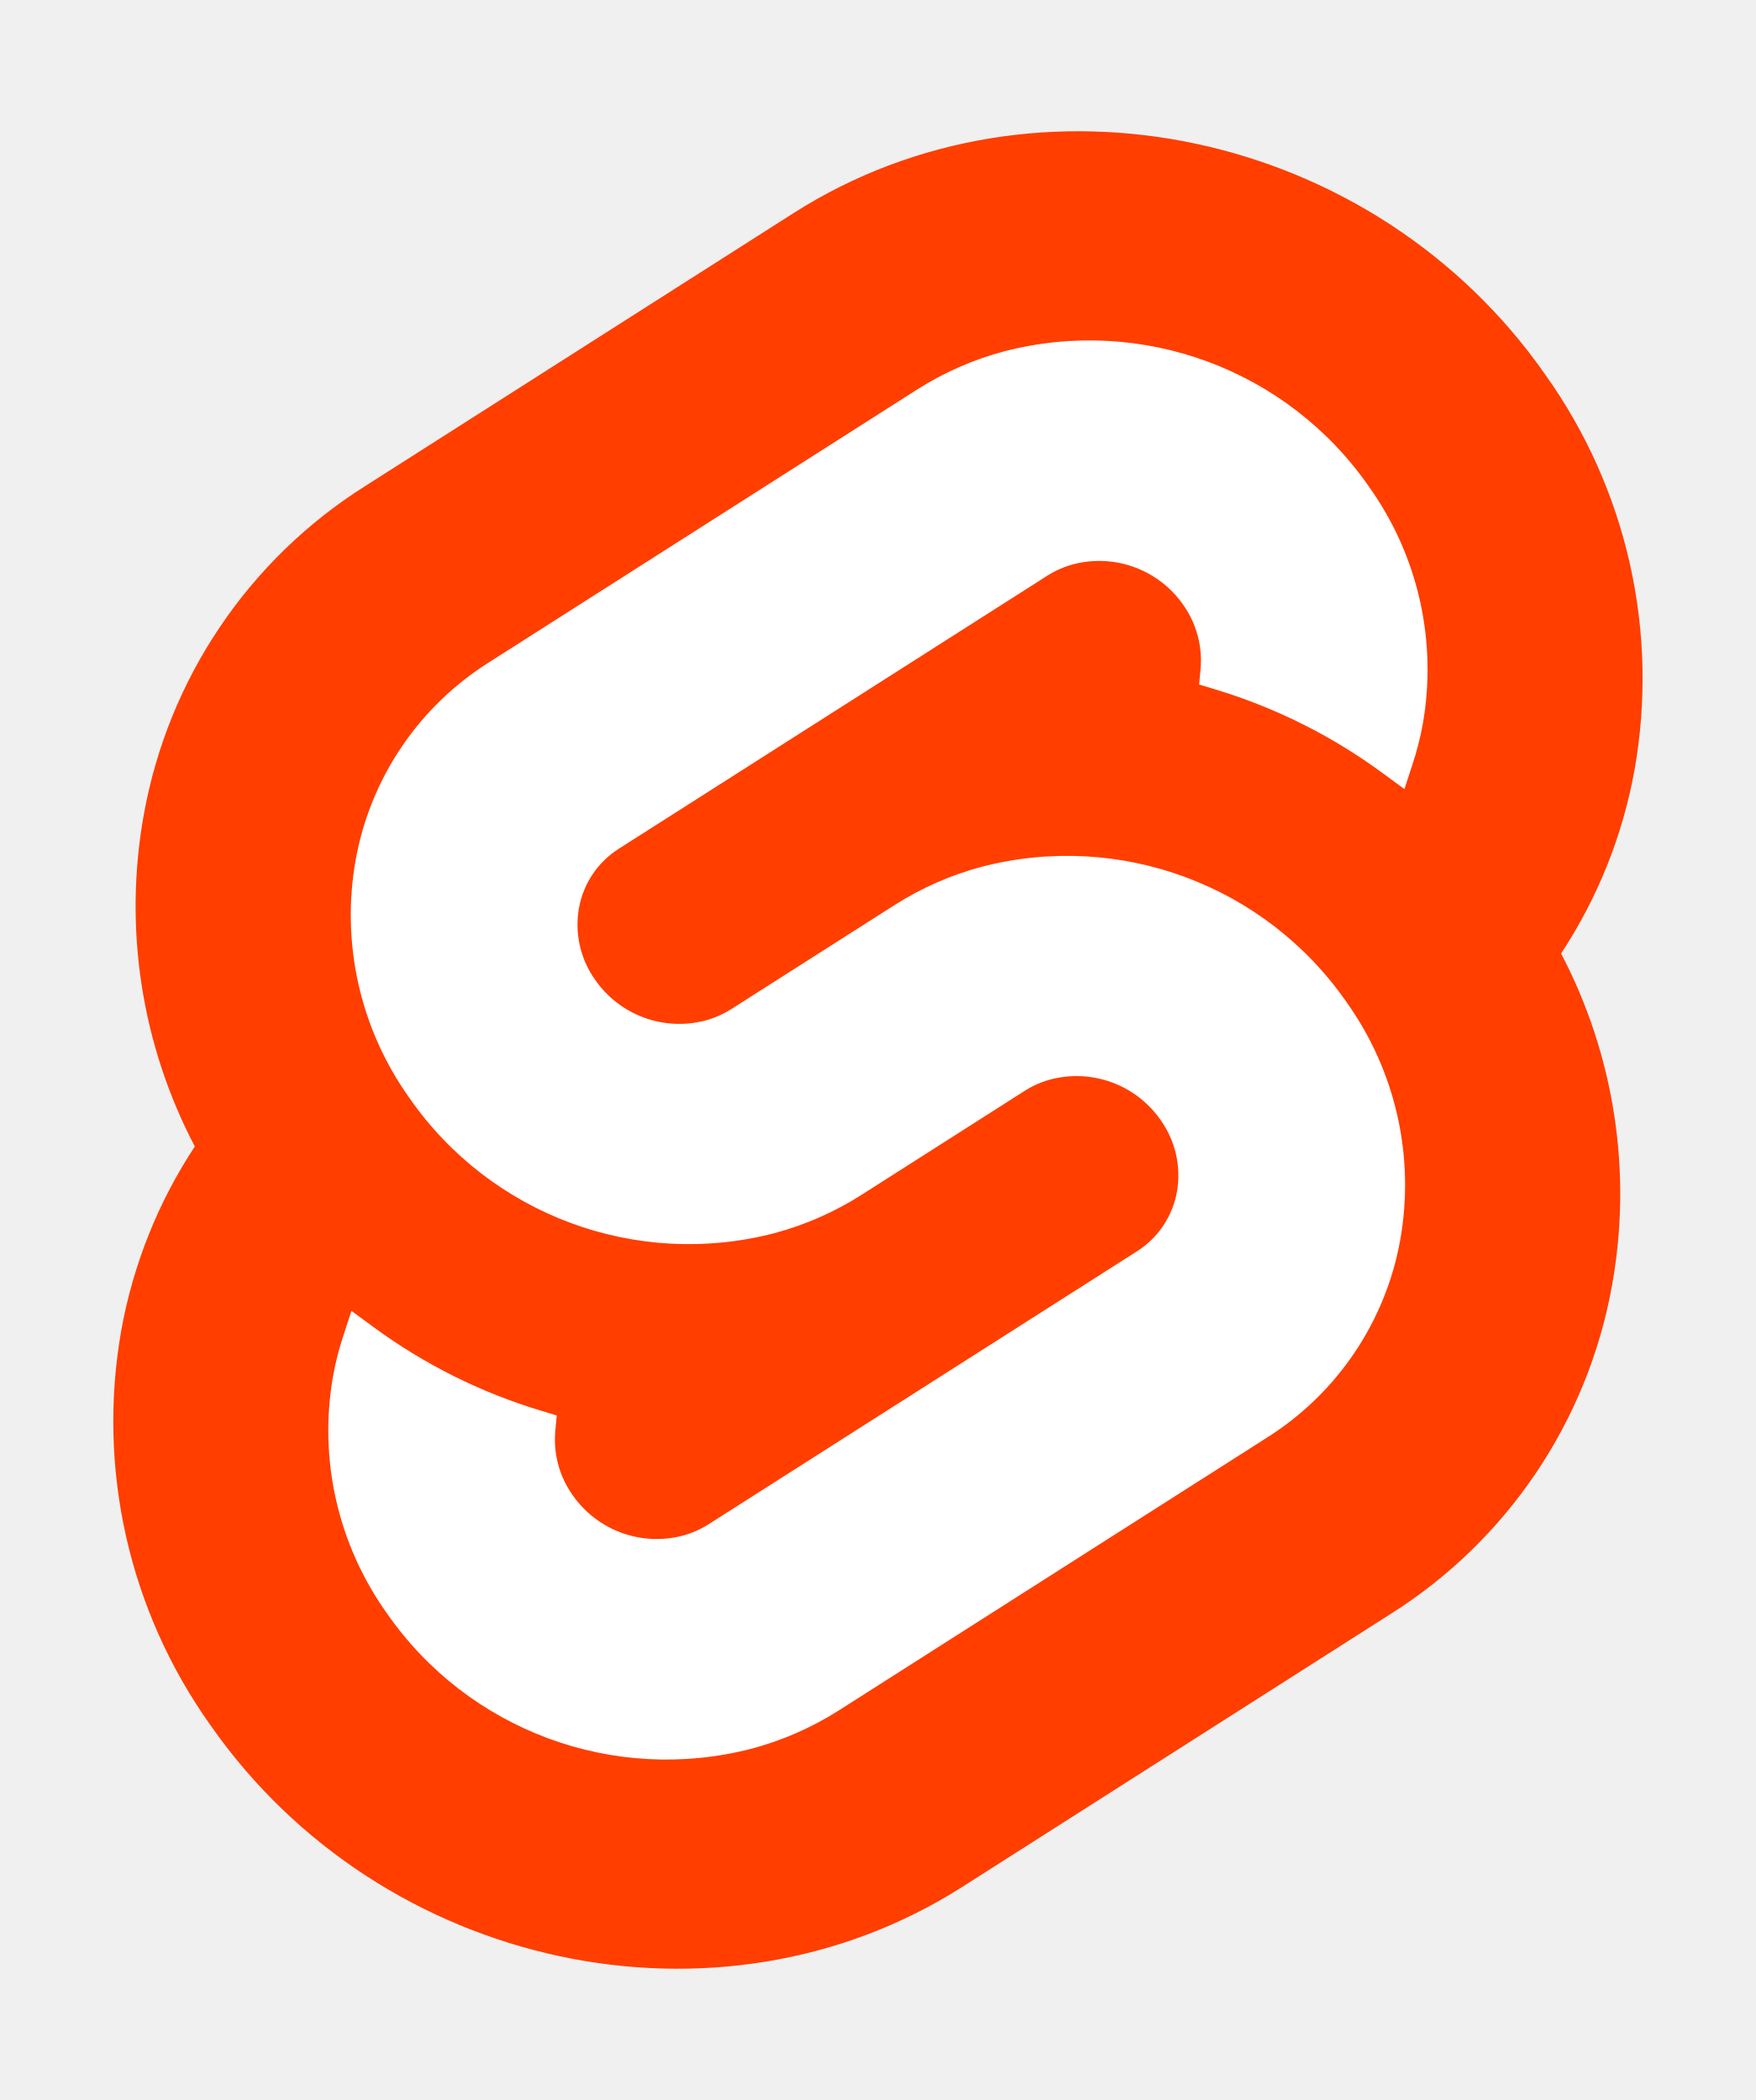
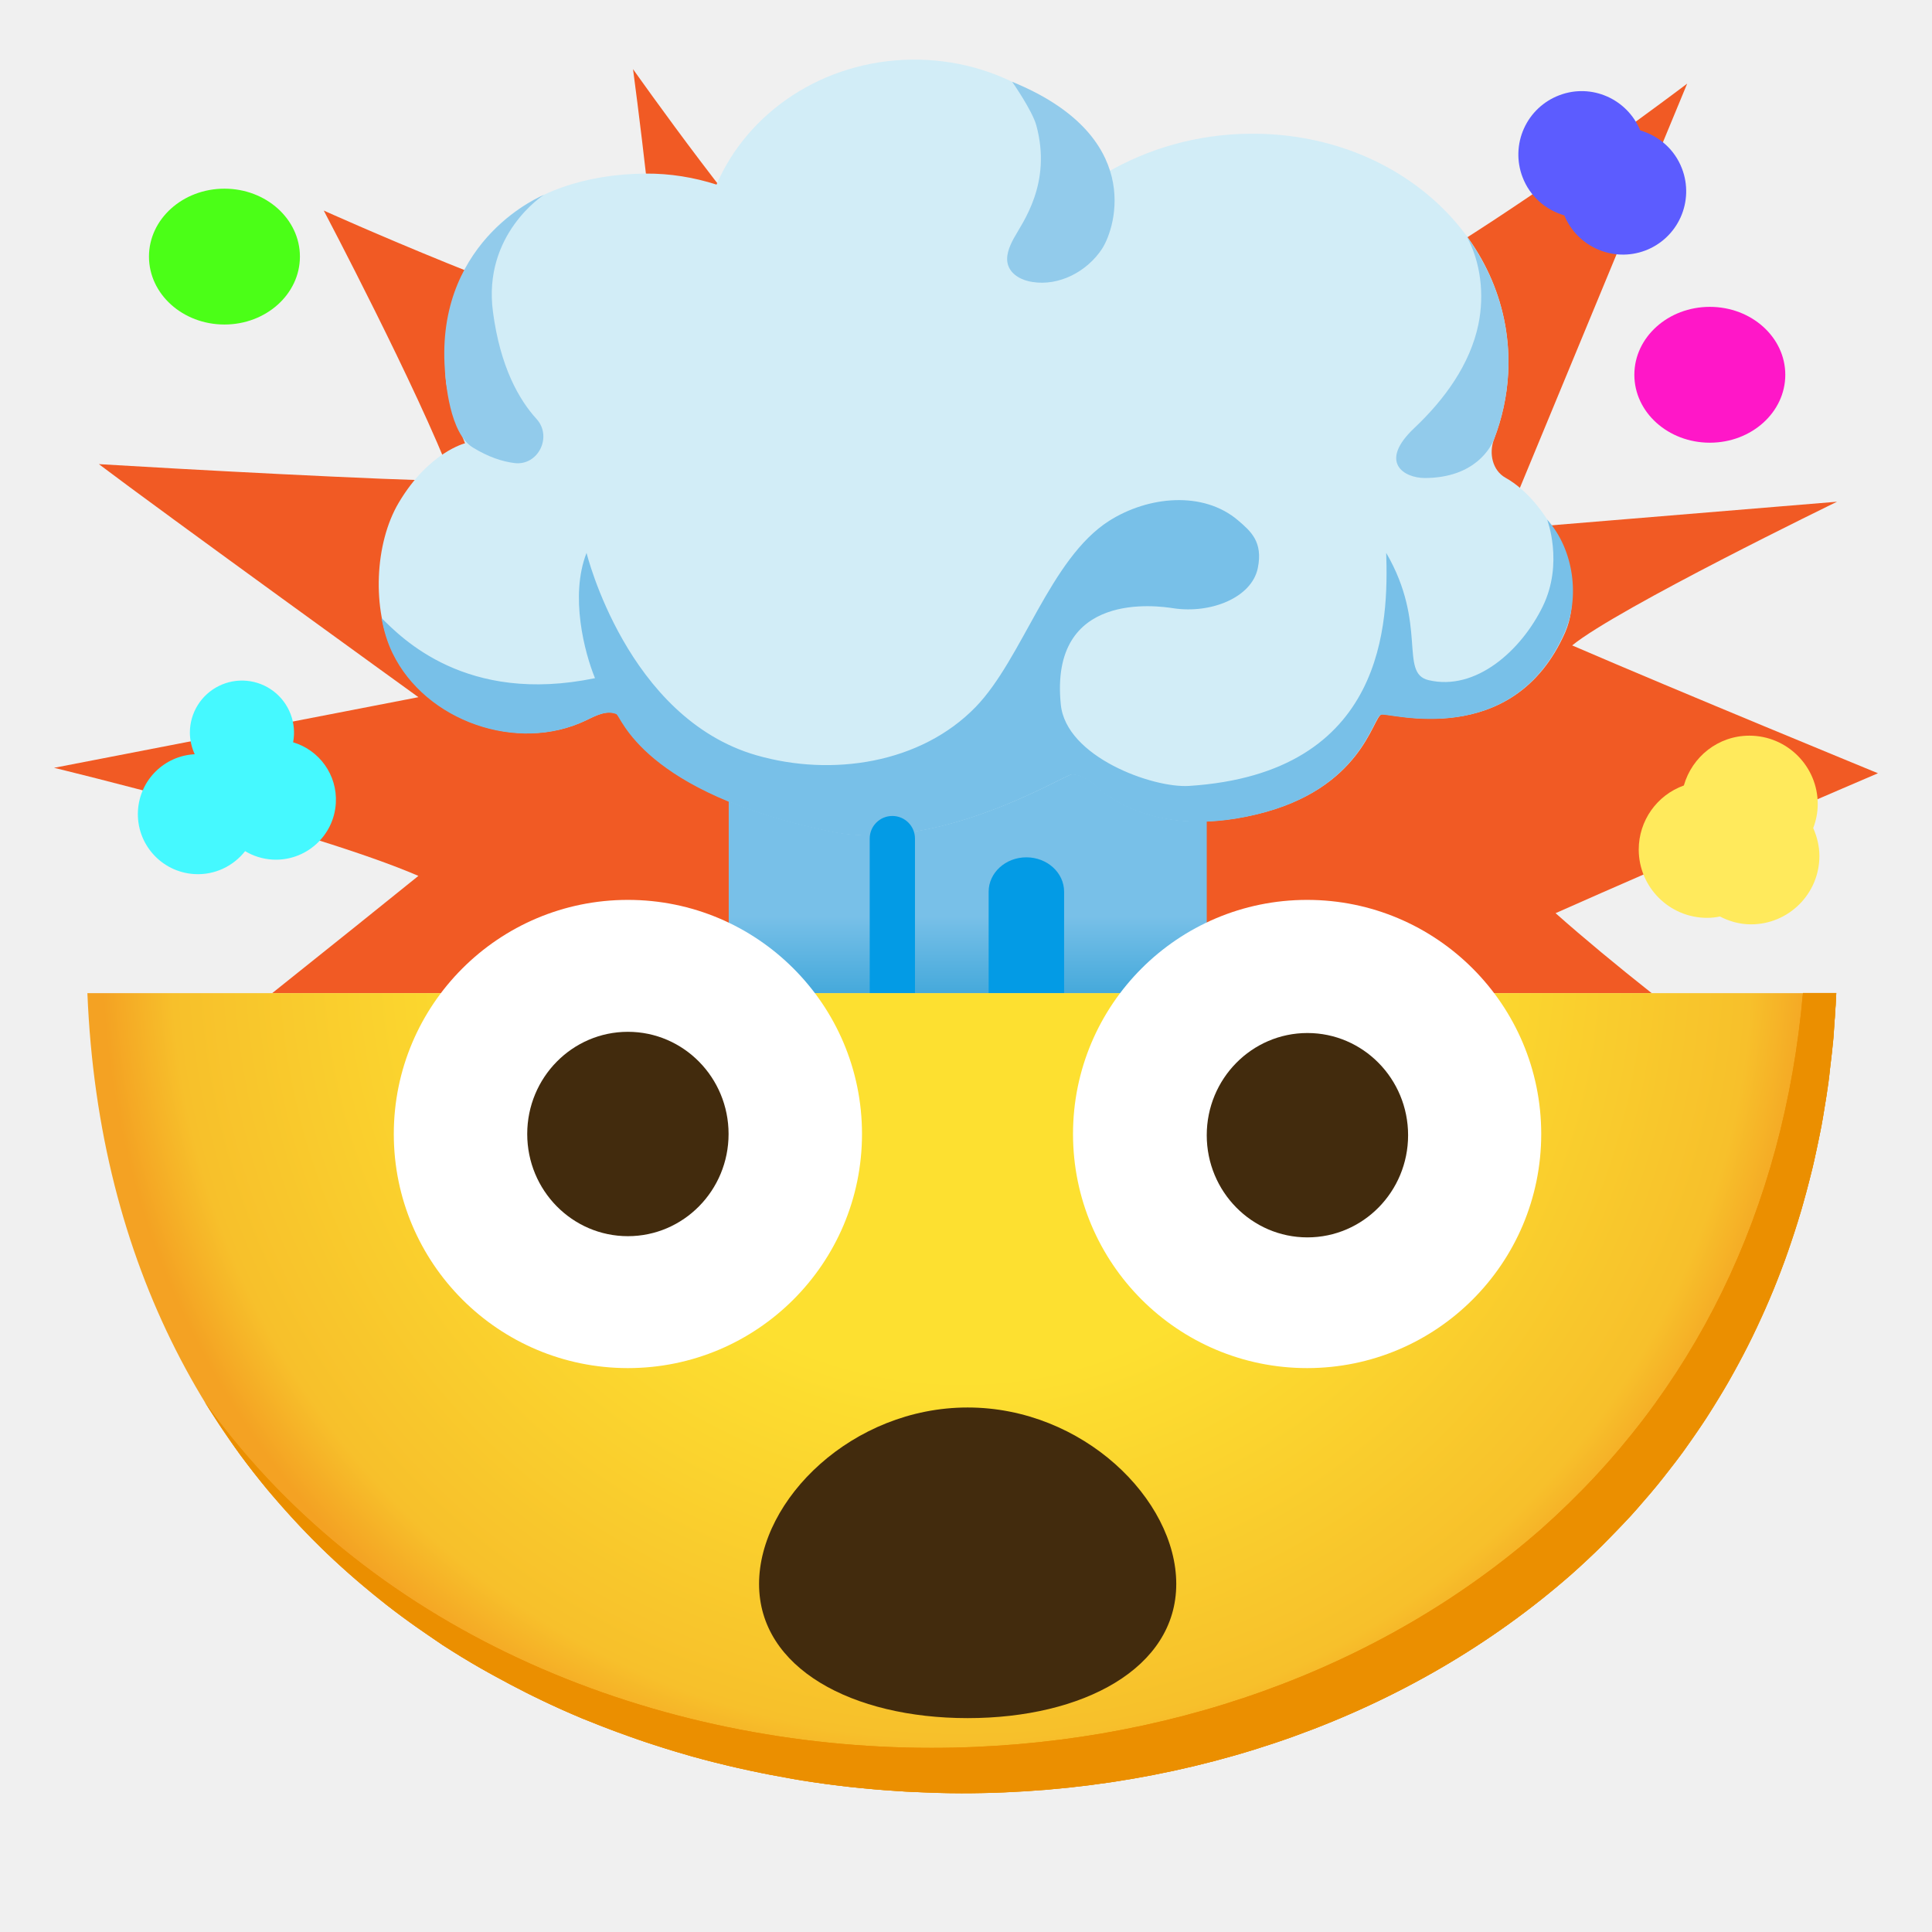
- <svg xmlns="http://www.w3.org/2000/svg" width="107" height="128" viewBox="0 0 107 128">
-   <path d="M94.157 22.819c-10.4-14.885-30.94-19.297-45.792-9.835L22.282 29.608A29.92 29.92 0 0 0 8.764 49.65a31.5 31.5 0 0 0 3.108 20.231 30 30 0 0 0-4.477 11.183 31.9 31.9 0 0 0 5.448 24.116c10.402 14.887 30.942 19.297 45.791 9.835l26.083-16.624A29.92 29.92 0 0 0 98.235 78.35a31.53 31.53 0 0 0-3.105-20.232 30 30 0 0 0 4.474-11.182 31.88 31.88 0 0 0-5.447-24.116" style="fill:#ff3e00" />
-   <path d="M45.817 106.582a20.72 20.72 0 0 1-22.237-8.243 19.17 19.17 0 0 1-3.277-14.503 18 18 0 0 1 .624-2.435l.49-1.498 1.337.981a33.6 33.6 0 0 0 10.203 5.098l.97.294-.09.968a5.85 5.85 0 0 0 1.052 3.878 6.24 6.24 0 0 0 6.695 2.485 5.8 5.8 0 0 0 1.603-.704L69.27 76.28a5.43 5.43 0 0 0 2.45-3.631 5.8 5.8 0 0 0-.987-4.371 6.24 6.24 0 0 0-6.698-2.487 5.7 5.7 0 0 0-1.6.704l-9.953 6.345a19 19 0 0 1-5.296 2.326 20.72 20.72 0 0 1-22.237-8.243 19.17 19.17 0 0 1-3.277-14.502 17.99 17.99 0 0 1 8.13-12.052l26.081-16.623a19 19 0 0 1 5.3-2.329 20.72 20.72 0 0 1 22.237 8.243 19.17 19.17 0 0 1 3.277 14.503 18 18 0 0 1-.624 2.435l-.49 1.498-1.337-.98a33.6 33.6 0 0 0-10.203-5.1l-.97-.294.09-.968a5.86 5.86 0 0 0-1.052-3.878 6.24 6.24 0 0 0-6.696-2.485 5.8 5.8 0 0 0-1.602.704L37.73 51.72a5.42 5.42 0 0 0-2.449 3.63 5.79 5.79 0 0 0 .986 4.372 6.24 6.24 0 0 0 6.698 2.486 5.8 5.8 0 0 0 1.602-.704l9.952-6.342a19 19 0 0 1 5.295-2.328 20.72 20.72 0 0 1 22.237 8.242 19.17 19.17 0 0 1 3.277 14.503 18 18 0 0 1-8.13 12.053l-26.081 16.622a19 19 0 0 1-5.3 2.328" style="fill:#fff" />
+ <svg xmlns="http://www.w3.org/2000/svg" width="32" height="32" viewBox="0 0 128 128">
+   <defs>
+     <path id="notoExplodingHead0" fill="#EB8F00" d="M119.45 65.8c-1.27 14.33-7.2 26.51-17.34 35.5c-10.6 9.3-25 14.5-40.4 14.5c-17.97 0-36.84-7.28-48-22.71c.1.17.2.34.31.5c.35.55.7 1.08 1.07 1.61c.27.39.53.78.81 1.16c.59.8 1.2 1.58 1.83 2.34c.3.36.61.7.91 1.05c.43.49.87.97 1.31 1.44a45.755 45.755 0 0 0 2.92 2.84c.33.3.67.58 1 .87c.57.48 1.14.95 1.72 1.41c.34.27.69.53 1.04.79c.59.44 1.2.86 1.81 1.28c.28.19.56.39.84.58c.85.55 1.71 1.08 2.59 1.58c.33.19.67.37 1 .55c.65.36 1.31.7 1.97 1.04c.32.16.65.33.97.48c.93.45 1.87.87 2.83 1.27c.25.1.5.19.74.29c.77.31 1.55.6 2.34.88c.33.12.67.23 1 .35c.87.29 1.75.57 2.63.82c.16.05.32.1.47.14c1.03.29 2.06.54 3.1.78c.31.07.61.13.92.2c.83.18 1.66.33 2.49.48c.27.05.53.1.79.14c1.06.17 2.12.31 3.18.43c.23.03.46.04.68.07c.87.09 1.74.16 2.61.21c.3.02.6.04.89.05c1.07.05 2.15.09 3.22.09c15.4 0 29.8-5.2 40.4-14.5c.7-.62 1.38-1.26 2.03-1.9c.22-.22.44-.45.66-.68c.42-.43.85-.87 1.26-1.31c.26-.28.5-.57.75-.86c.35-.4.7-.8 1.04-1.22c.26-.32.51-.65.76-.97c.31-.39.61-.78.91-1.19c.25-.35.5-.71.74-1.06c.27-.39.54-.78.8-1.18c.24-.38.48-.76.71-1.14c.24-.39.48-.78.71-1.18c.23-.4.45-.81.67-1.21c.21-.39.42-.78.62-1.18c.22-.42.42-.85.63-1.29c.18-.39.36-.78.54-1.18c.2-.45.39-.9.58-1.36c.16-.39.31-.78.46-1.17c.18-.47.36-.95.52-1.43c.13-.38.26-.77.39-1.16c.16-.5.32-1 .47-1.51c.11-.38.21-.76.32-1.15c.14-.53.28-1.06.41-1.59c.09-.37.17-.74.25-1.12c.12-.56.24-1.12.35-1.69c.07-.35.12-.71.18-1.06c.1-.6.2-1.2.28-1.81c.04-.32.08-.64.11-.97c.08-.65.16-1.3.22-1.96c.02-.25.03-.5.05-.75c.06-.74.1-1.49.14-2.24h-2.21z" />
+   </defs>
+   <path fill="#F15A24" d="M103.06 60.5c7.19-3.2 21.36-9.27 21.36-9.27s-13.29-5.46-20.26-8.47c3.03-2.47 17.55-9.52 17.55-9.52l-22.15 1.83l12.22-29.53S92.54 20.15 85.07 22.02c.03-3.43.1-12.51.1-12.51s-6.81 7.46-10.19 9.97C71.05 13.65 63.54 4.72 63.54 4.72s-6.71 8.21-10.41 13.87C50.09 16.13 41.94 4.58 41.94 4.58s1.88 14.07 1.72 17.74c-7.8-1.87-22.21-8.37-22.21-8.37S27.69 25.79 30 31.86c-4.23-.03-18.39-.8-23.45-1.11c4.09 3.1 21.17 15.44 21.17 15.44L3.58 50.87s17.17 4.15 24.14 7.16c-1.7 1.38-6.13 4.93-9.69 7.77h91.4c-2.31-1.83-4.44-3.59-6.37-5.3z" />
+   <linearGradient id="notoExplodingHead1" x1="64.117" x2="64.117" y1="60.706" y2="67.834" gradientUnits="userSpaceOnUse">
+     <stop offset="0" stop-color="#78C0E8" />
+     <stop offset="1" stop-color="#31A0D6" />
+   </linearGradient>
+   <path fill="url(#notoExplodingHead1)" d="M48.28 45.33h31.67v20.48H48.28z" />
+   <path fill="#FFEA5C" d="M120.13 54.86c.19-.5.3-1.03.3-1.59c0-2.5-2.03-4.53-4.53-4.53c-2.07 0-3.8 1.4-4.34 3.3a4.51 4.51 0 0 0-2.99 4.24c0 2.5 2.03 4.53 4.53 4.53c.29 0 .57-.03.85-.09c.62.32 1.31.52 2.06.52c2.5 0 4.53-2.03 4.53-4.53c0-.65-.16-1.28-.41-1.85z" />
+   <path fill="#5C5CFF" d="M103.31 6.31a4.197 4.197 0 0 0-2.44 5.42c.49 1.29 1.54 2.18 2.77 2.54A4.203 4.203 0 0 0 109 16.6a4.197 4.197 0 0 0 2.44-5.42c-.49-1.29-1.54-2.18-2.77-2.54c-.87-2.09-3.23-3.14-5.36-2.33z" />
+   <path fill="#45F9FF" d="M19.42 49.18a3.45 3.45 0 1 0-6.84-.65c0 .52.12 1 .32 1.44c-2 .1-3.64 1.69-3.76 3.74a3.98 3.98 0 0 0 3.74 4.2c1.35.08 2.58-.53 3.36-1.52c.53.32 1.15.52 1.81.56a3.98 3.98 0 0 0 4.2-3.74c.11-1.87-1.1-3.52-2.83-4.03z" />
+   <ellipse cx="14.87" cy="17" fill="#4BFF17" rx="5" ry="4.5" />
+   <ellipse cx="113.28" cy="24.83" fill="#FF17C8" rx="5" ry="4.5" />
+   <path fill="#D2EDF7" d="M99.74 31.65c-.86-.48-1.11-1.62-.76-2.54c.53-1.38.86-2.85.94-4.37c.46-8.78-7.23-15.98-17.13-15.88c-3.49.03-6.74.99-9.49 2.59c-2.29-4.48-7.2-7.56-12.89-7.5c-5.9.07-10.88 3.5-12.94 8.28c-1.49-.48-3.07-.74-4.7-.73c-8.02.07-13.82 4.78-13.24 13.57c.1 1.49 1.28 4.3 1.28 4.3s-2.41.59-4.39 3.93c-1.61 2.71-1.78 7.08-.38 9.96c2.19 4.51 8.27 6.63 12.79 4.46c.64-.31 1.37-.7 2.03-.43c.33.14 1.71 5.2 14.13 7.78c7.16 1.49 15.56-3.76 16.03-3.77c.54-.01 1.02.32 1.47.62c0 0 3.32 3.81 10.75 2.03c7.01-1.67 7.69-6.43 8.29-6.62c.48-.15 8.7 2.43 12.17-5.44c1.52-3.52-1.07-8.63-3.96-10.24z" />
+   <path fill="#92CBEB" d="M29.45 24.11c.06 1.25.35 4.6 1.88 5.54c1.03.63 1.95.93 2.76 1.03c1.57.19 2.52-1.75 1.46-2.92c-1.16-1.27-2.41-3.45-2.89-7.1c-.69-5.15 3.36-7.74 3.36-7.74s-6.96 2.82-6.57 11.19z" />
+   <path fill="#78C0E8" d="M103.66 41.91c1-2.26.66-5.45-1.16-7.49c0 0 1.11 2.89-.29 5.76c-1.42 2.91-4.43 5.63-7.57 4.88c-1.96-.47-.04-3.69-2.8-8.43c.14 4.47.05 14.6-13.07 15.44c-2.4.15-8.15-1.92-8.49-5.4c-.76-7.58 6.44-6.53 7.47-6.37c2.47.37 5.17-.7 5.58-2.65c.37-1.77-.49-2.47-1.3-3.17c-2.32-1.98-5.97-1.61-8.55.03c-3.92 2.5-5.73 9.12-8.84 12.33c-3.63 3.74-9.51 4.64-14.52 3.2c-8.58-2.47-11.26-13.41-11.26-13.41c-1.12 2.86-.13 6.62.56 8.3c-8.55 1.77-12.82-2.68-14.14-3.98c.14.8.37 1.59.73 2.33c2.19 4.51 8.27 6.63 12.79 4.46c.64-.31 1.37-.7 2.03-.43c.33.14 1.71 5.2 14.13 7.78c7.16 1.49 15.56-3.76 16.03-3.77c.54-.01 1.02.32 1.47.62c0 0 3.32 3.81 10.75 2.03c7.01-1.67 7.69-6.43 8.29-6.62c.48-.16 8.7 2.42 12.16-5.44z" />
+   <path fill="#92CBEB" d="M67.06 5.42s1.33 1.9 1.6 2.89c1.05 3.87-.93 6.44-1.5 7.49c-.3.56-.57 1.21-.36 1.8c.23.64.93.98 1.59 1.08c1.78.29 3.63-.69 4.62-2.19c.97-1.5 2.74-7.52-5.95-11.07zm31.92 23.69c.53-1.38.86-2.85.94-4.37c.18-3.38-.86-6.51-2.76-9.1c.95 1.73 1.19 3.88.79 5.84c-.55 2.67-2.26 5-4.24 6.87c-2.41 2.27-.7 3.32.69 3.32c3.35-.01 4.39-2.07 4.58-2.56z" />
+   <path fill="#039BE5" d="M70.5 65.8v-6.72c0-1.26-1.12-2.28-2.5-2.28s-2.5 1.02-2.5 2.28v6.72h5zm-9.88 0V55.56c0-.83-.67-1.5-1.5-1.5s-1.5.67-1.5 1.5V65.8h3z" />
+   <radialGradient id="notoExplodingHead2" cx="63.72" cy="-2088.9" r="56.957" gradientTransform="matrix(1 0 0 -1 0 -2026)" gradientUnits="userSpaceOnUse">
+     <stop offset=".5" stop-color="#FDE030" />
+     <stop offset=".919" stop-color="#F7C02B" />
+     <stop offset="1" stop-color="#F4A223" />
+   </radialGradient>
+   <path fill="url(#notoExplodingHead2)" d="M63.72 118.8c15.4 0 29.8-5.2 40.4-14.5c10.83-9.61 16.87-22.86 17.53-38.5H5.79c1.48 36.38 30.74 53 57.93 53z" />
+   <path fill="#EB8F00" d="M13.54 92.86c.15.25.33.48.49.73c-.1-.17-.21-.34-.31-.5c-.06-.08-.13-.15-.18-.23z" />
+   <use href="#notoExplodingHead0" />
+   <use href="#notoExplodingHead0" />
+   <path fill="#EB8F00" d="M121.51 68.04c.06-.74.11-1.49.14-2.24h-.01c-.03.75-.08 1.5-.13 2.24z" />
+   <radialGradient id="notoExplodingHead3" cx="63.72" cy="-2088.9" r="56.957" gradientTransform="matrix(1 0 0 -1 0 -2026)" gradientUnits="userSpaceOnUse">
+     <stop offset=".5" stop-color="#FDE030" />
+     <stop offset=".919" stop-color="#F7C02B" />
+     <stop offset="1" stop-color="#F4A223" />
+   </radialGradient>
+   <path fill="url(#notoExplodingHead3)" d="M121.51 68.04c.06-.74.11-1.49.14-2.24h-.01c-.03.75-.08 1.5-.13 2.24z" />
+   <path fill="#422B0D" d="M77.93 104.94c0 5.6-6.19 8.89-13.82 8.89s-13.82-3.29-13.82-8.89s6.19-11.69 13.82-11.69s13.82 6.09 13.82 11.69z" />
+   <circle cx="41.6" cy="75.13" r="15.51" fill="#FFF" />
+   <ellipse cx="41.6" cy="75.13" fill="#422B0D" rx="6.67" ry="6.77" />
+   <circle cx="86.6" cy="75.13" r="15.51" fill="#FFF" />
+   <ellipse cx="86.62" cy="75.21" fill="#422B0D" rx="6.67" ry="6.77" />
</svg>
